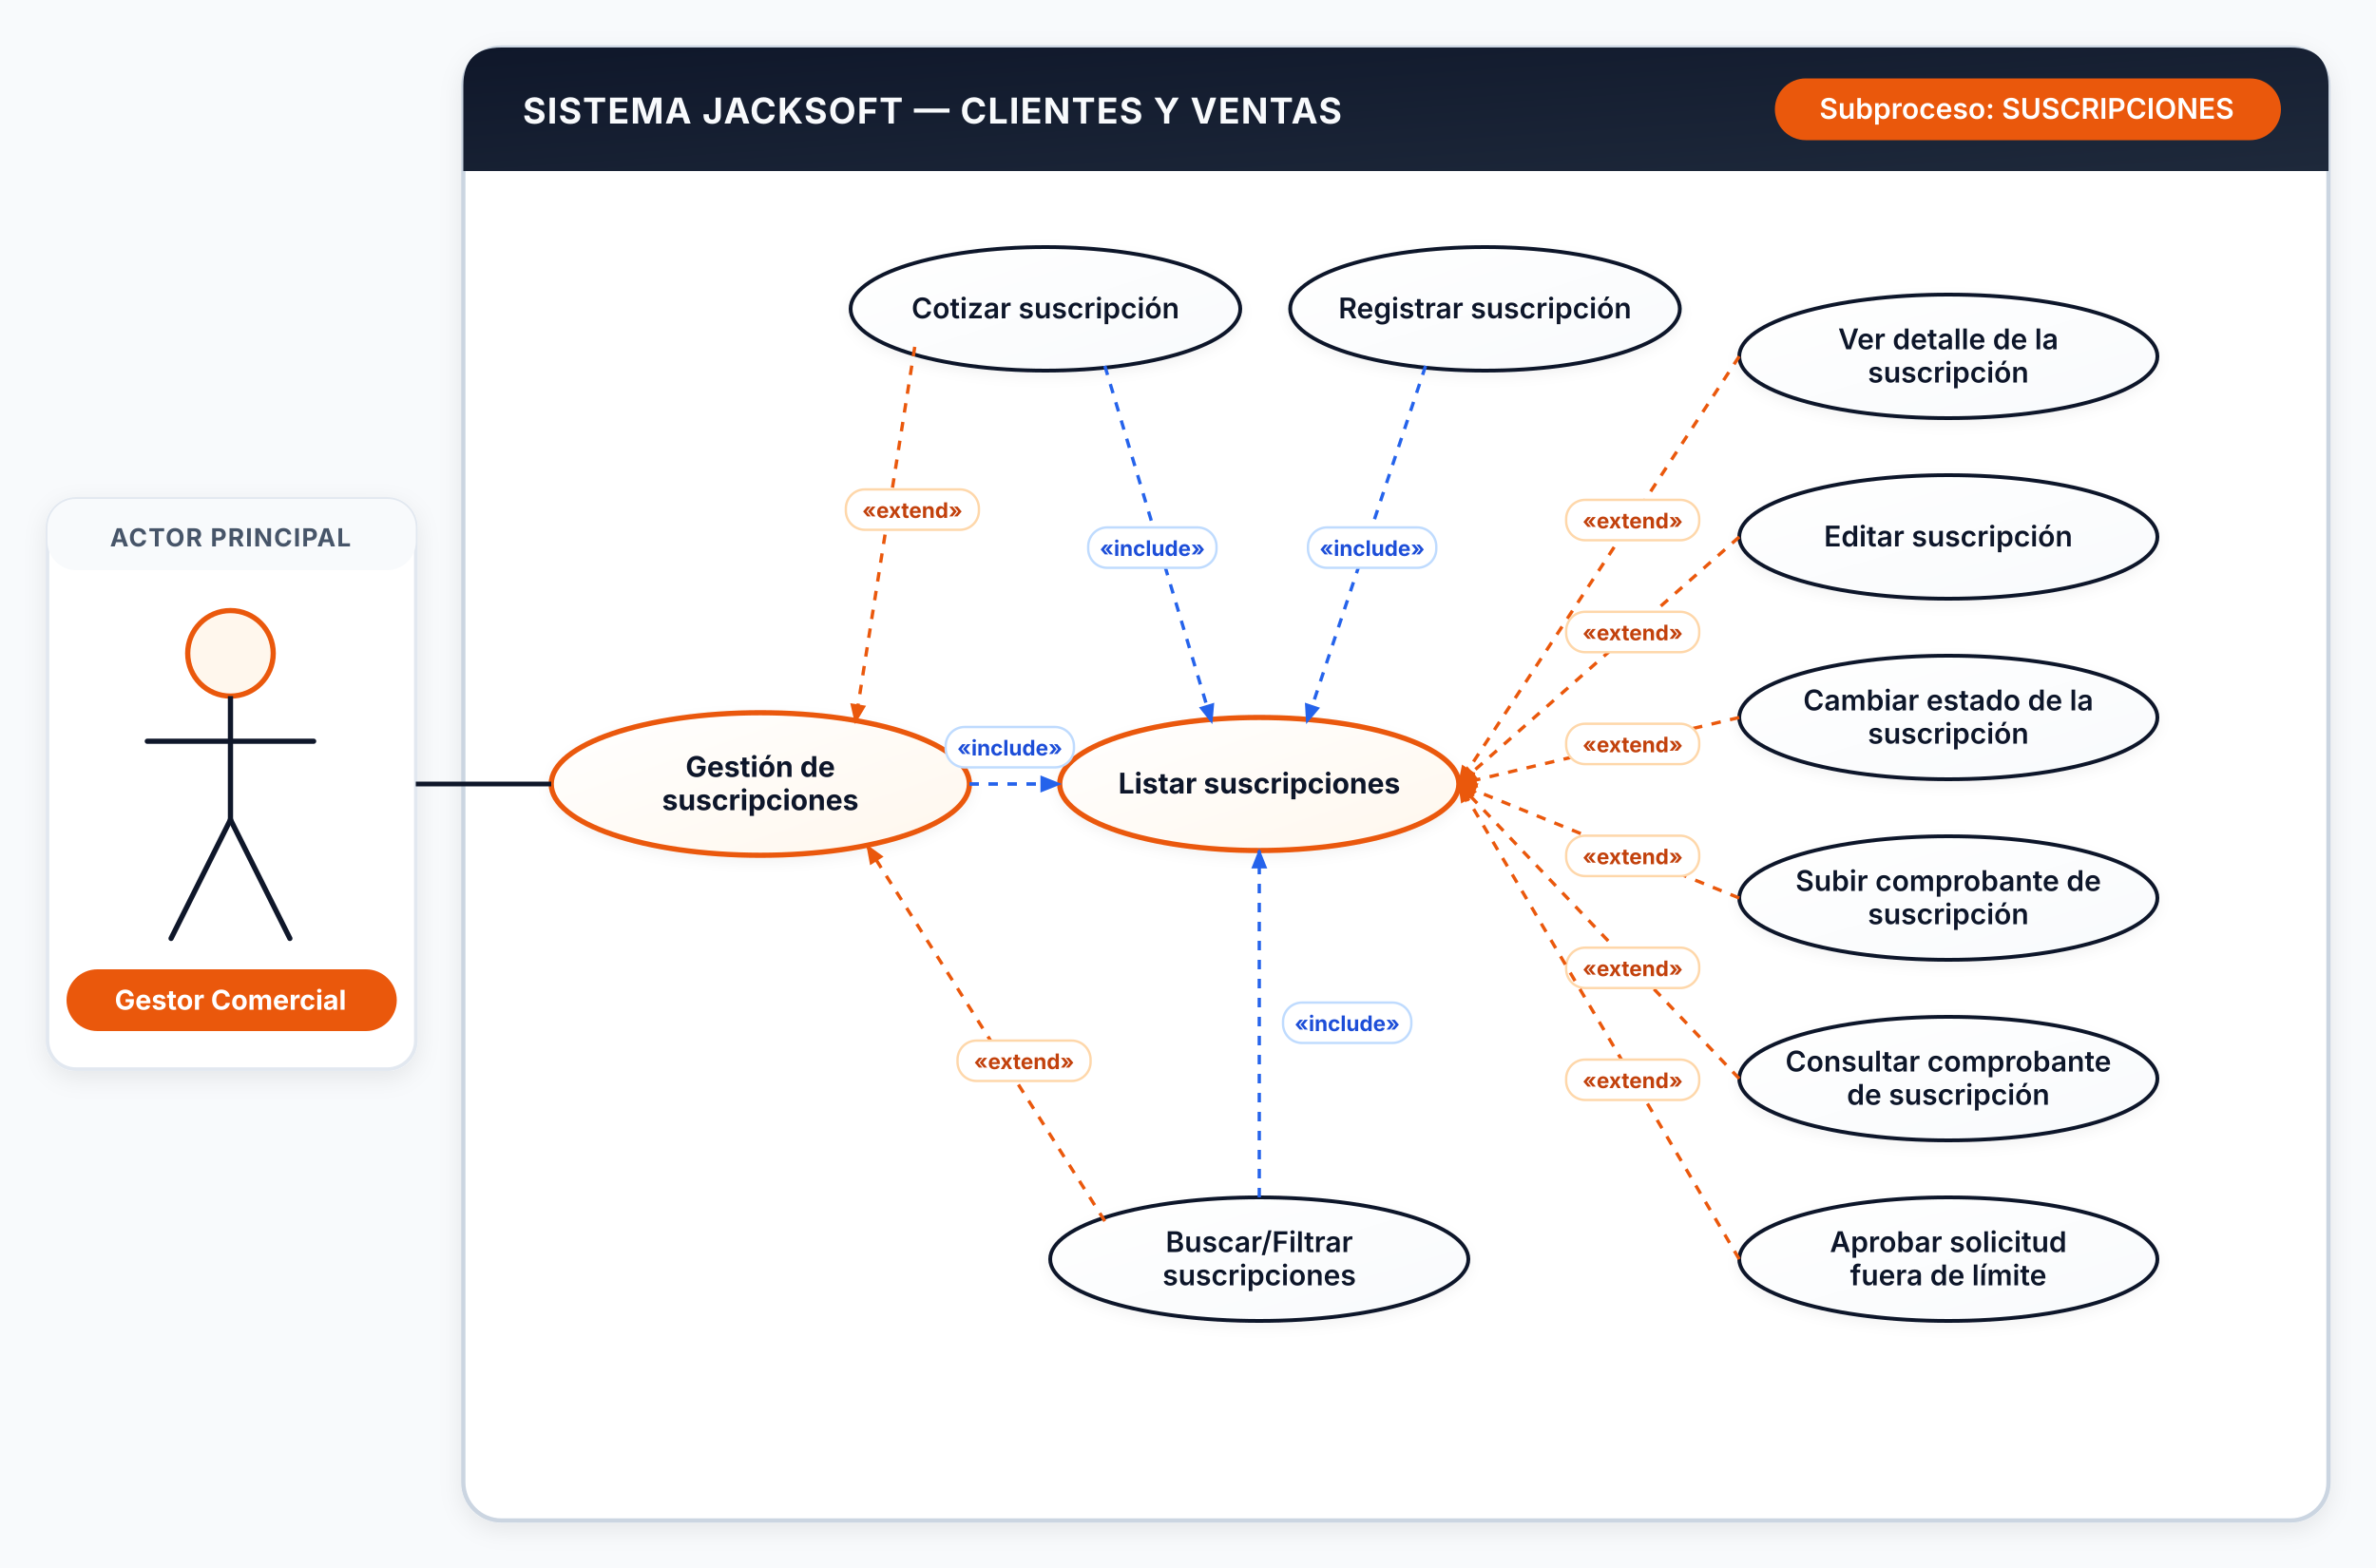
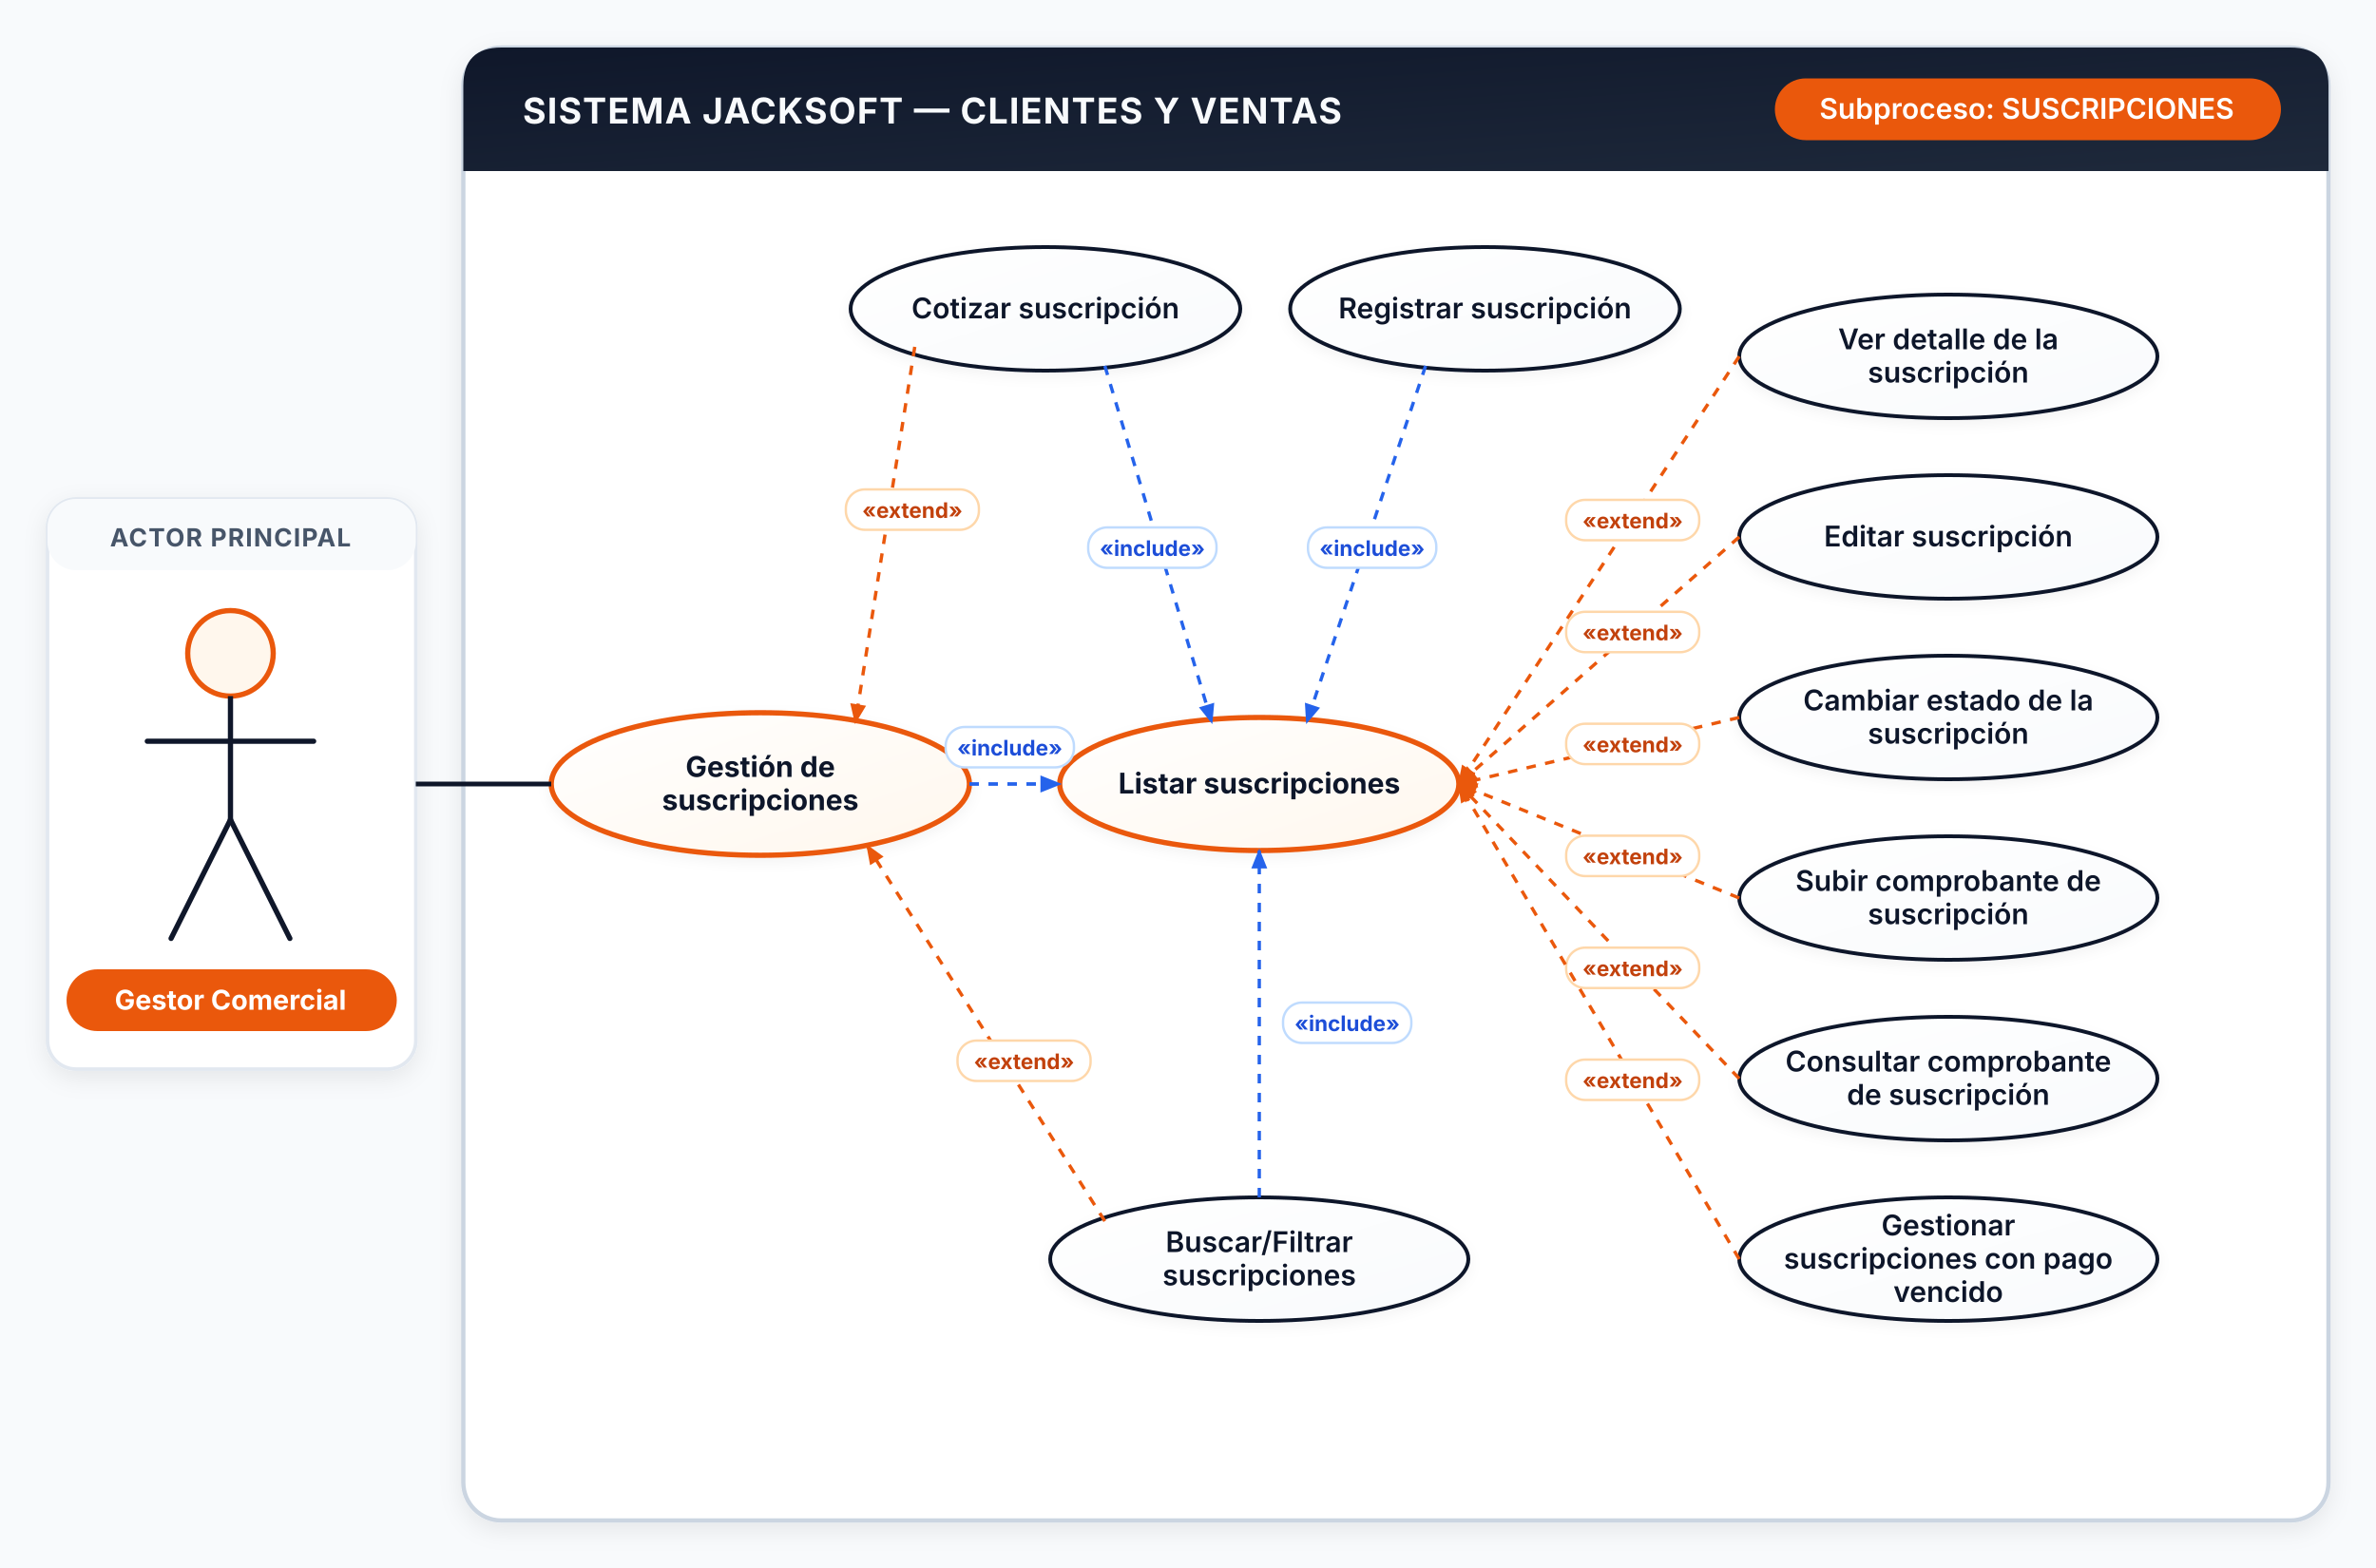
<svg xmlns="http://www.w3.org/2000/svg" width="1000" height="660" viewBox="0 0 1000 660">
  <defs>
    <linearGradient id="headerGrad" x1="0%" y1="0%" x2="100%" y2="100%">
      <stop offset="0%" stop-color="#0f172a" />
      <stop offset="100%" stop-color="#1e293b" />
    </linearGradient>
    <linearGradient id="hubUcGrad" x1="0%" y1="0%" x2="100%" y2="100%">
      <stop offset="0%" stop-color="#ffffff" />
      <stop offset="100%" stop-color="#fff7ed" />
    </linearGradient>
    <linearGradient id="ucGrad" x1="0%" y1="0%" x2="100%" y2="100%">
      <stop offset="0%" stop-color="#ffffff" />
      <stop offset="100%" stop-color="#f8fafc" />
    </linearGradient>
    <marker id="extendArrow" viewBox="0 0 10 10" refX="9" refY="5" markerWidth="6" markerHeight="6" orient="auto-start-reverse">
      <path d="M 0 1 L 10 5 L 0 9 z" fill="#ea580c" />
    </marker>
    <marker id="includeArrow" viewBox="0 0 10 10" refX="9" refY="5" markerWidth="6" markerHeight="6" orient="auto-start-reverse">
      <path d="M 0 1 L 10 5 L 0 9 z" fill="#2563eb" />
    </marker>
    <filter id="cardShadow" x="-10%" y="-10%" width="120%" height="125%" filterUnits="userSpaceOnUse">
      <feDropShadow dx="0" dy="3" stdDeviation="5" flood-color="#0f172a" flood-opacity="0.08" />
    </filter>
    <filter id="pillShadow" x="-10%" y="-10%" width="120%" height="130%" filterUnits="userSpaceOnUse">
      <feDropShadow dx="0" dy="2" stdDeviation="2.5" flood-color="#000000" flood-opacity="0.05" />
    </filter>
  </defs>
  <rect width="100%" height="100%" fill="#f8fafc" />
  <rect x="195" y="20" width="785" height="620" rx="16" fill="#ffffff" stroke="#cbd5e1" stroke-width="1.8" filter="url(#cardShadow)" />
  <path d="M 195 36 Q 195 20 211 20 L 964 20 Q 980 20 980 36 L 980 72 L 195 72 Z" fill="url(#headerGrad)" />
  <text x="220" y="52" font-family="'Inter', -apple-system, sans-serif" font-size="15" font-weight="700" fill="#f8fafc" letter-spacing="0.5">
    SISTEMA JACKSOFT — CLIENTES Y VENTAS
  </text>
  <rect x="747" y="33" width="213" height="26" rx="13" fill="#ea580c" />
  <text x="853" y="50" font-family="'Inter', -apple-system, sans-serif" font-size="12" font-weight="600" fill="#ffffff" text-anchor="middle">
    Subproceso: SUSCRIPCIONES
  </text>
  <rect x="20" y="210.0" width="155" height="240" rx="12" fill="#ffffff" stroke="#e2e8f0" stroke-width="1.5" filter="url(#cardShadow)" />
  <rect x="20" y="210.0" width="155" height="30" rx="12" fill="#f8fafc" />
  <text x="97" y="230.0" font-family="'Inter', -apple-system, sans-serif" font-size="10.5" font-weight="700" fill="#475569" text-anchor="middle" letter-spacing="0.5">
    ACTOR PRINCIPAL
  </text>
  <circle cx="97" cy="275.0" r="18" fill="#fff7ed" stroke="#ea580c" stroke-width="2.2" />
  <line x1="97" y1="293.0" x2="97" y2="345.0" stroke="#0f172a" stroke-width="2.2" />
  <line x1="62" y1="312.0" x2="132" y2="312.0" stroke="#0f172a" stroke-width="2.2" stroke-linecap="round" />
  <line x1="97" y1="345.0" x2="72" y2="395.0" stroke="#0f172a" stroke-width="2.2" stroke-linecap="round" />
  <line x1="97" y1="345.0" x2="122" y2="395.0" stroke="#0f172a" stroke-width="2.2" stroke-linecap="round" />
  <rect x="28" y="408.0" width="139" height="26" rx="13" fill="#ea580c" />
  <text x="97" y="425.0" font-family="'Inter', -apple-system, sans-serif" font-size="11.5" font-weight="700" fill="#ffffff" text-anchor="middle">
    Gestor Comercial
  </text>
  <g filter="url(#pillShadow)">
    <ellipse cx="320" cy="330.0" rx="88" ry="30" fill="url(#hubUcGrad)" stroke="#ea580c" stroke-width="2.2" />
    <text x="320" y="327.0" font-family="'Inter', sans-serif" font-size="12" font-weight="700" fill="#0f172a" text-anchor="middle">Gestión de</text>
    <text x="320" y="341.0" font-family="'Inter', sans-serif" font-size="12" font-weight="700" fill="#0f172a" text-anchor="middle">suscripciones</text>
  </g>
  <line x1="175" y1="330.0" x2="232" y2="330.0" stroke="#0f172a" stroke-width="2" />
  <g filter="url(#pillShadow)">
    <ellipse cx="530" cy="330.0" rx="84" ry="28" fill="url(#hubUcGrad)" stroke="#ea580c" stroke-width="2.2" />
    <text x="530" y="334.0" font-family="'Inter', sans-serif" font-size="12" font-weight="700" fill="#0f172a" text-anchor="middle">Listar suscripciones</text>
  </g>
  <line x1="408" y1="330.0" x2="446" y2="330.0" stroke="#2563eb" stroke-width="1.5" stroke-dasharray="4,4" marker-end="url(#includeArrow)" />
  <rect x="398.0" y="306.0" width="54" height="17" rx="8" fill="#ffffff" stroke="#bfdbfe" stroke-width="1" />
  <text x="425.0" y="318.0" font-family="'Inter', sans-serif" font-size="9" font-weight="700" fill="#1d4ed8" text-anchor="middle">«include»</text>
  <g filter="url(#pillShadow)">
    <ellipse cx="440" cy="130" rx="82" ry="26" fill="url(#ucGrad)" stroke="#0f172a" stroke-width="1.6" />
    <text x="440" y="134.0" font-family="'Inter', sans-serif" font-size="12" font-weight="600" fill="#0f172a" text-anchor="middle">Cotizar suscripción</text>
  </g>
  <g filter="url(#pillShadow)">
    <ellipse cx="625" cy="130" rx="82" ry="26" fill="url(#ucGrad)" stroke="#0f172a" stroke-width="1.6" />
    <text x="625" y="134.0" font-family="'Inter', sans-serif" font-size="12" font-weight="600" fill="#0f172a" text-anchor="middle">Registrar suscripción</text>
  </g>
  <line x1="385" y1="146" x2="360" y2="304.0" stroke="#ea580c" stroke-width="1.4" stroke-dasharray="4,4" marker-end="url(#extendArrow)" />
  <rect x="356.0" y="206.0" width="56" height="17" rx="8" fill="#ffffff" stroke="#fed7aa" stroke-width="1" />
  <text x="384.0" y="218.0" font-family="'Inter', sans-serif" font-size="9" font-weight="700" fill="#c2410c" text-anchor="middle">«extend»</text>
  <line x1="465" y1="154" x2="510" y2="304.0" stroke="#2563eb" stroke-width="1.4" stroke-dasharray="4,4" marker-end="url(#includeArrow)" />
  <rect x="458.0" y="222.0" width="54" height="17" rx="8" fill="#ffffff" stroke="#bfdbfe" stroke-width="1" />
  <text x="485.0" y="234.0" font-family="'Inter', sans-serif" font-size="9" font-weight="700" fill="#1d4ed8" text-anchor="middle">«include»</text>
  <line x1="600" y1="154" x2="550" y2="304.0" stroke="#2563eb" stroke-width="1.4" stroke-dasharray="4,4" marker-end="url(#includeArrow)" />
  <rect x="550.5" y="222.0" width="54" height="17" rx="8" fill="#ffffff" stroke="#bfdbfe" stroke-width="1" />
  <text x="577.5" y="234.0" font-family="'Inter', sans-serif" font-size="9" font-weight="700" fill="#1d4ed8" text-anchor="middle">«include»</text>
  <g filter="url(#pillShadow)">
    <ellipse cx="530" cy="530" rx="88" ry="26" fill="url(#ucGrad)" stroke="#0f172a" stroke-width="1.6" />
    <text x="530" y="527.0" font-family="'Inter', sans-serif" font-size="12" font-weight="600" fill="#0f172a" text-anchor="middle">Buscar/Filtrar</text>
    <text x="530" y="541.0" font-family="'Inter', sans-serif" font-size="12" font-weight="600" fill="#0f172a" text-anchor="middle">suscripciones</text>
  </g>
  <line x1="465" y1="514" x2="365" y2="356.0" stroke="#ea580c" stroke-width="1.4" stroke-dasharray="4,4" marker-end="url(#extendArrow)" />
  <rect x="403.0" y="438.0" width="56" height="17" rx="8" fill="#ffffff" stroke="#fed7aa" stroke-width="1" />
  <text x="431.0" y="450.0" font-family="'Inter', sans-serif" font-size="9" font-weight="700" fill="#c2410c" text-anchor="middle">«extend»</text>
  <line x1="530" y1="504" x2="530" y2="358.0" stroke="#2563eb" stroke-width="1.4" stroke-dasharray="4,4" marker-end="url(#includeArrow)" />
  <rect x="540" y="422.0" width="54" height="17" rx="8" fill="#ffffff" stroke="#bfdbfe" stroke-width="1" />
  <text x="567" y="434.0" font-family="'Inter', sans-serif" font-size="9" font-weight="700" fill="#1d4ed8" text-anchor="middle">«include»</text>
  <g filter="url(#pillShadow)">
    <ellipse cx="820" cy="150.0" rx="88" ry="26" fill="url(#ucGrad)" stroke="#0f172a" stroke-width="1.6" />
    <text x="820" y="147.0" font-family="'Inter', sans-serif" font-size="12" font-weight="600" fill="#0f172a" text-anchor="middle">Ver detalle de la</text>
    <text x="820" y="161.0" font-family="'Inter', sans-serif" font-size="12" font-weight="600" fill="#0f172a" text-anchor="middle">suscripción</text>
  </g>
  <line x1="732" y1="150.0" x2="614" y2="330.0" stroke="#ea580c" stroke-width="1.4" stroke-dasharray="4,4" marker-end="url(#extendArrow)" />
  <rect x="659.16" y="210.4" width="56" height="17" rx="8" fill="#ffffff" stroke="#fed7aa" stroke-width="1" />
  <text x="687.16" y="222.4" font-family="'Inter', sans-serif" font-size="9" font-weight="700" fill="#c2410c" text-anchor="middle">«extend»</text>
  <g filter="url(#pillShadow)">
    <ellipse cx="820" cy="226.0" rx="88" ry="26" fill="url(#ucGrad)" stroke="#0f172a" stroke-width="1.6" />
    <text x="820" y="230.0" font-family="'Inter', sans-serif" font-size="12" font-weight="600" fill="#0f172a" text-anchor="middle">Editar suscripción</text>
  </g>
  <line x1="732" y1="226.0" x2="614" y2="330.0" stroke="#ea580c" stroke-width="1.4" stroke-dasharray="4,4" marker-end="url(#extendArrow)" />
  <rect x="659.16" y="257.52" width="56" height="17" rx="8" fill="#ffffff" stroke="#fed7aa" stroke-width="1" />
  <text x="687.16" y="269.52" font-family="'Inter', sans-serif" font-size="9" font-weight="700" fill="#c2410c" text-anchor="middle">«extend»</text>
  <g filter="url(#pillShadow)">
    <ellipse cx="820" cy="302.0" rx="88" ry="26" fill="url(#ucGrad)" stroke="#0f172a" stroke-width="1.6" />
    <text x="820" y="299.0" font-family="'Inter', sans-serif" font-size="12" font-weight="600" fill="#0f172a" text-anchor="middle">Cambiar estado de la</text>
    <text x="820" y="313.0" font-family="'Inter', sans-serif" font-size="12" font-weight="600" fill="#0f172a" text-anchor="middle">suscripción</text>
  </g>
  <line x1="732" y1="302.0" x2="614" y2="330.0" stroke="#ea580c" stroke-width="1.4" stroke-dasharray="4,4" marker-end="url(#extendArrow)" />
  <rect x="659.16" y="304.64" width="56" height="17" rx="8" fill="#ffffff" stroke="#fed7aa" stroke-width="1" />
  <text x="687.16" y="316.64" font-family="'Inter', sans-serif" font-size="9" font-weight="700" fill="#c2410c" text-anchor="middle">«extend»</text>
  <g filter="url(#pillShadow)">
    <ellipse cx="820" cy="378.0" rx="88" ry="26" fill="url(#ucGrad)" stroke="#0f172a" stroke-width="1.6" />
    <text x="820" y="375.0" font-family="'Inter', sans-serif" font-size="12" font-weight="600" fill="#0f172a" text-anchor="middle">Subir comprobante de</text>
    <text x="820" y="389.0" font-family="'Inter', sans-serif" font-size="12" font-weight="600" fill="#0f172a" text-anchor="middle">suscripción</text>
  </g>
  <line x1="732" y1="378.0" x2="614" y2="330.0" stroke="#ea580c" stroke-width="1.4" stroke-dasharray="4,4" marker-end="url(#extendArrow)" />
  <rect x="659.16" y="351.76" width="56" height="17" rx="8" fill="#ffffff" stroke="#fed7aa" stroke-width="1" />
  <text x="687.16" y="363.76" font-family="'Inter', sans-serif" font-size="9" font-weight="700" fill="#c2410c" text-anchor="middle">«extend»</text>
  <g filter="url(#pillShadow)">
    <ellipse cx="820" cy="454.0" rx="88" ry="26" fill="url(#ucGrad)" stroke="#0f172a" stroke-width="1.6" />
    <text x="820" y="451.0" font-family="'Inter', sans-serif" font-size="12" font-weight="600" fill="#0f172a" text-anchor="middle">Consultar comprobante</text>
    <text x="820" y="465.0" font-family="'Inter', sans-serif" font-size="12" font-weight="600" fill="#0f172a" text-anchor="middle">de suscripción</text>
  </g>
  <line x1="732" y1="454.0" x2="614" y2="330.0" stroke="#ea580c" stroke-width="1.4" stroke-dasharray="4,4" marker-end="url(#extendArrow)" />
  <rect x="659.16" y="398.88" width="56" height="17" rx="8" fill="#ffffff" stroke="#fed7aa" stroke-width="1" />
  <text x="687.16" y="410.88" font-family="'Inter', sans-serif" font-size="9" font-weight="700" fill="#c2410c" text-anchor="middle">«extend»</text>
  <g filter="url(#pillShadow)">
    <ellipse cx="820" cy="530.0" rx="88" ry="26" fill="url(#ucGrad)" stroke="#0f172a" stroke-width="1.6" />
-     <text x="820" y="527.0" font-family="'Inter', sans-serif" font-size="12" font-weight="600" fill="#0f172a" text-anchor="middle">Aprobar solicitud</text>
-     <text x="820" y="541.0" font-family="'Inter', sans-serif" font-size="12" font-weight="600" fill="#0f172a" text-anchor="middle">fuera de límite</text>
+     <text x="820" y="520.0" font-family="'Inter', sans-serif" font-size="12" font-weight="600" fill="#0f172a" text-anchor="middle">Gestionar</text>
+     <text x="820" y="534.0" font-family="'Inter', sans-serif" font-size="12" font-weight="600" fill="#0f172a" text-anchor="middle">suscripciones con pago</text>
+     <text x="820" y="548.0" font-family="'Inter', sans-serif" font-size="12" font-weight="600" fill="#0f172a" text-anchor="middle">vencido</text>
  </g>
  <line x1="732" y1="530.0" x2="614" y2="330.0" stroke="#ea580c" stroke-width="1.4" stroke-dasharray="4,4" marker-end="url(#extendArrow)" />
  <rect x="659.16" y="446.0" width="56" height="17" rx="8" fill="#ffffff" stroke="#fed7aa" stroke-width="1" />
  <text x="687.16" y="458.0" font-family="'Inter', sans-serif" font-size="9" font-weight="700" fill="#c2410c" text-anchor="middle">«extend»</text>
</svg>
